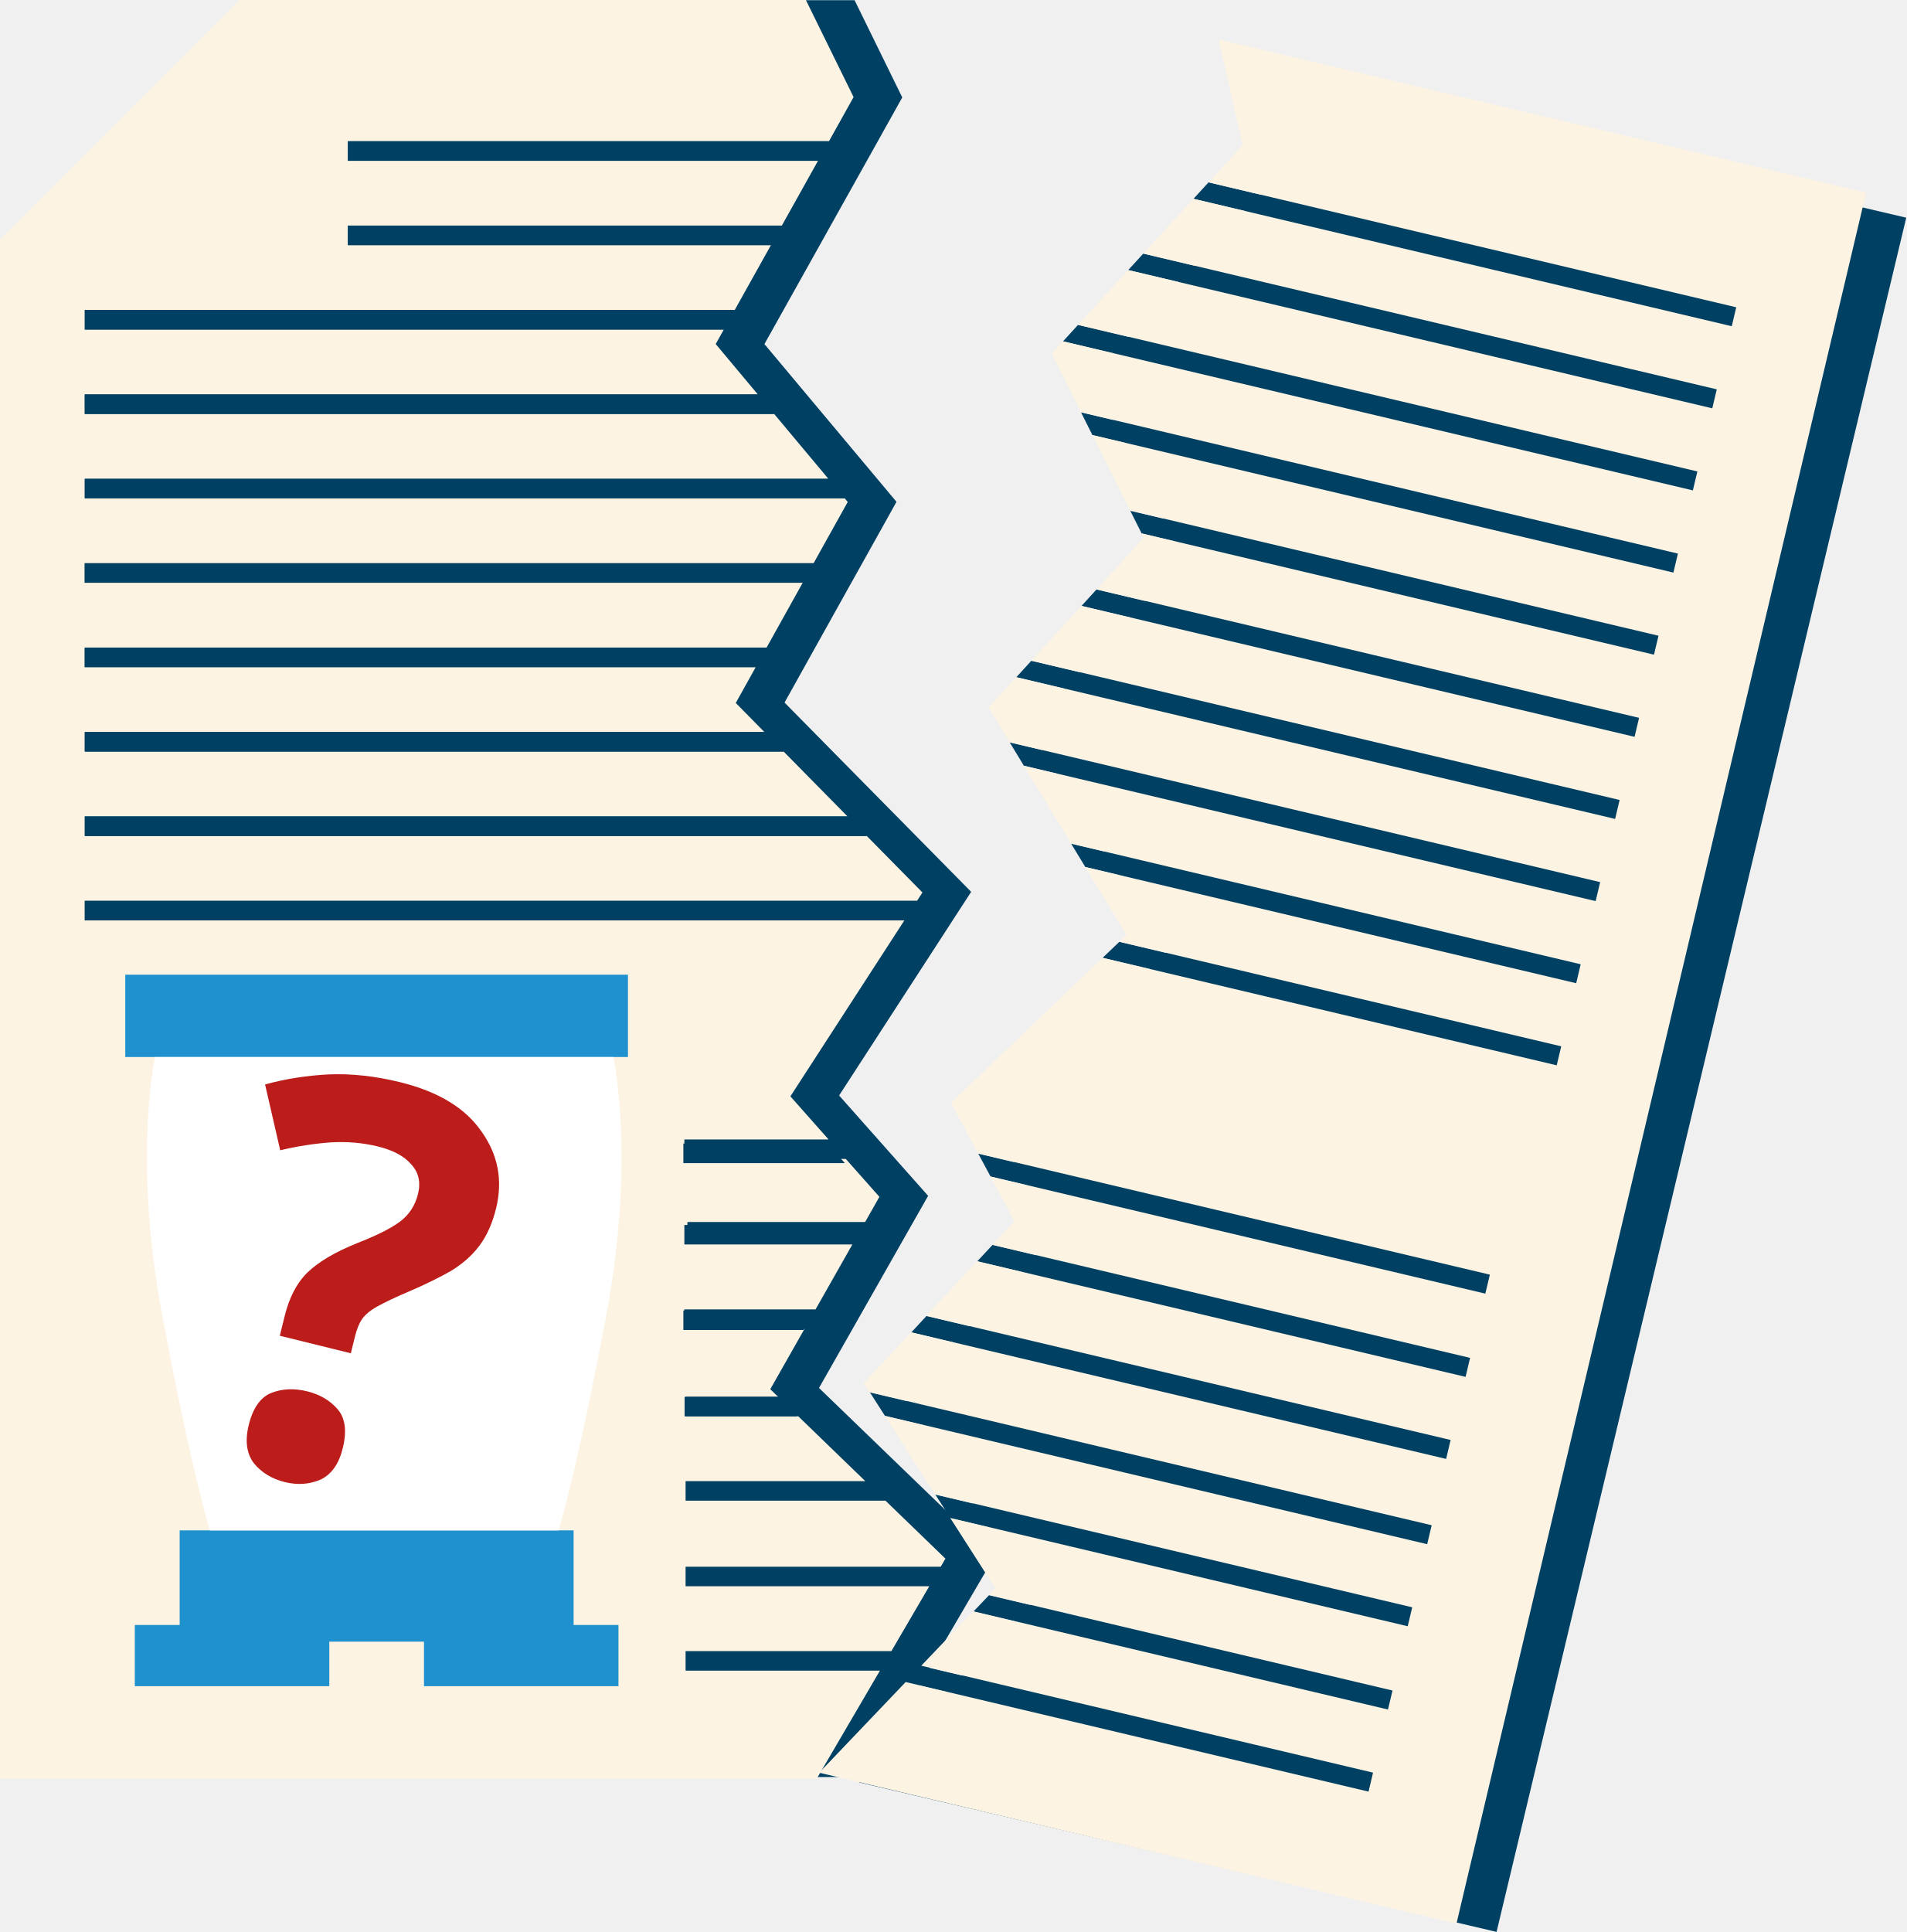
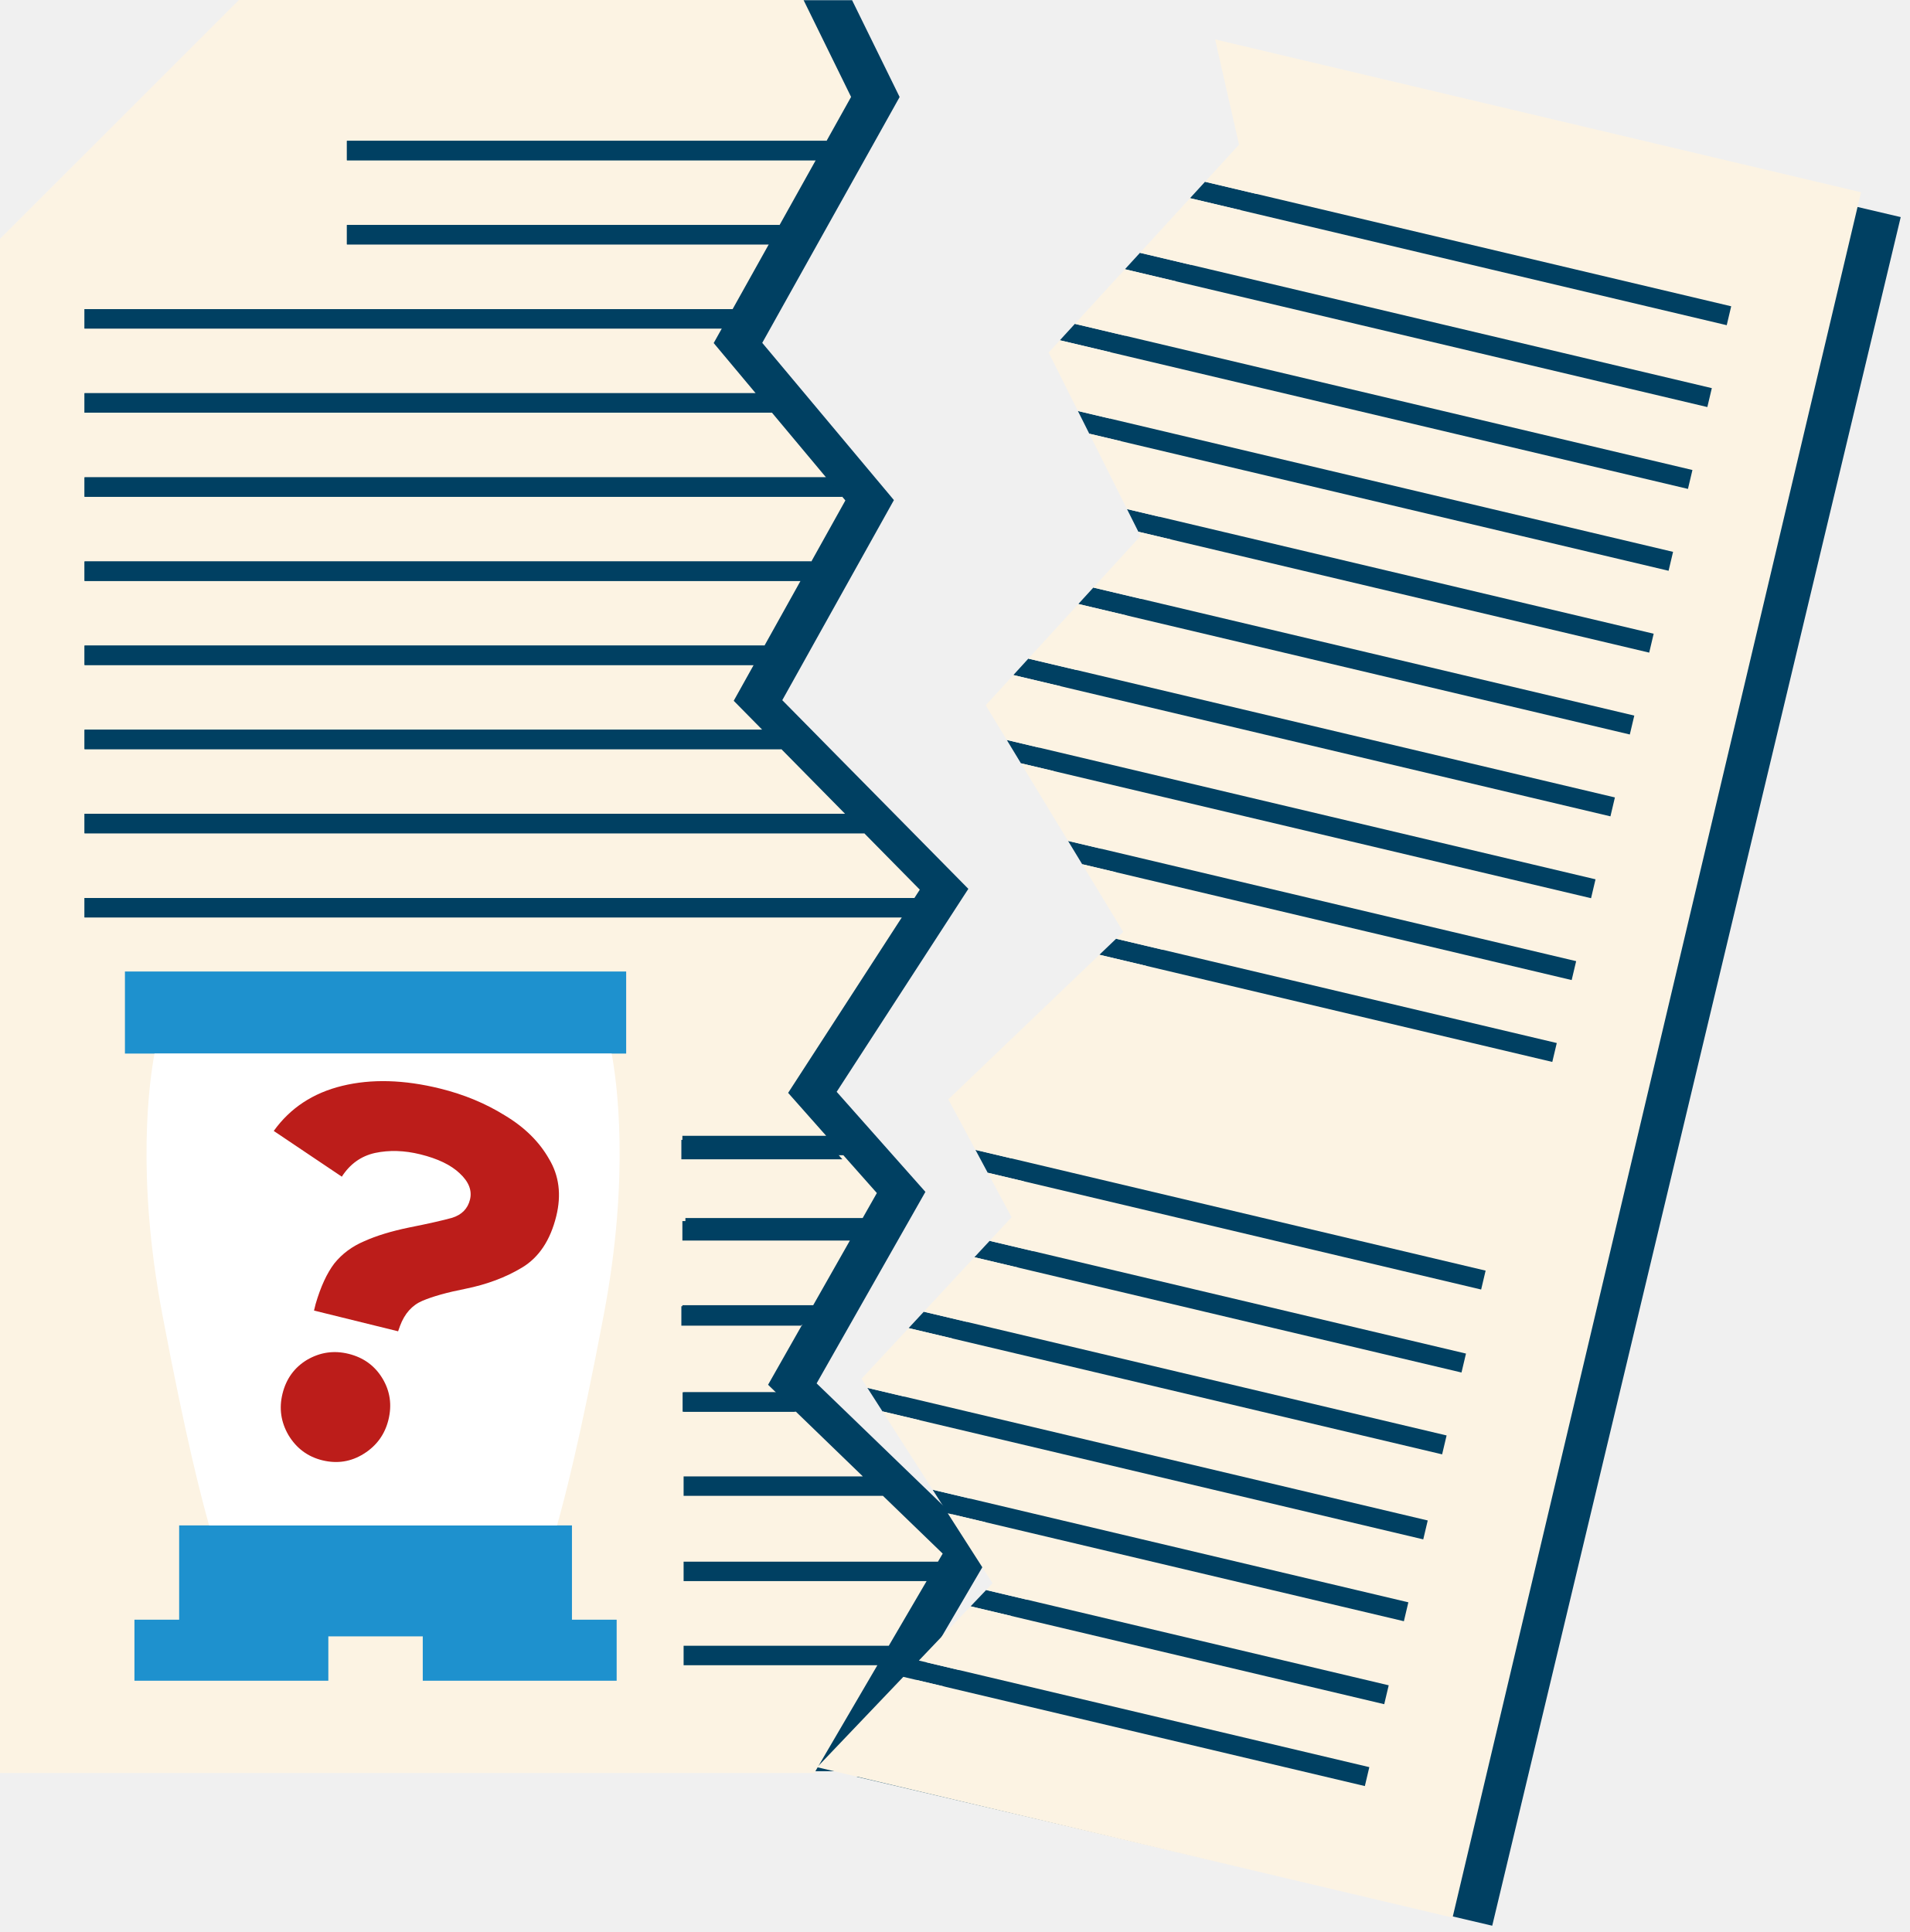
- <svg xmlns="http://www.w3.org/2000/svg" width="43.981mm" height="44.569mm" viewBox="0 0 43.981 44.569" version="1.1" id="svg1" xml:space="preserve">
-   <defs id="defs1">
-     <linearGradient id="swatch19" gradientTransform="scale(0.2645833)">
-       <stop style="stop-color:#2d2d2d;stop-opacity:1;" offset="0" id="stop19" />
-     </linearGradient>
-     <linearGradient id="swatch17" gradientTransform="scale(0.2645833)">
-       <stop style="stop-color:#003049;stop-opacity:1;" offset="0" id="stop17" />
-     </linearGradient>
-     <linearGradient id="swatch16">
-       <stop style="stop-color:#43aa8b;stop-opacity:1;" offset="0" id="stop16" />
-     </linearGradient>
-     <linearGradient id="swatch15">
-       <stop style="stop-color:#bc1c1a;stop-opacity:1;" offset="0" id="stop15" />
-     </linearGradient>
-     <linearGradient id="swatch14">
-       <stop style="stop-color:#1e91ce;stop-opacity:1;" offset="0" id="stop14" />
-     </linearGradient>
-     <linearGradient id="swatch13">
-       <stop style="stop-color:#fdbf4a;stop-opacity:1;" offset="0" id="stop13" />
-     </linearGradient>
+ <svg xmlns="http://www.w3.org/2000/svg" width="167" height="169" viewBox="0 0 167 169" fill="none">
+   <g clip-path="url(#clip0_64_2)">
+     <path d="M74.519 0.017H25.279H25.14L4.246 20.886V154.934H75.462L80.978 145.515L81.974 143.816L85.283 138.164L86.277 136.467L86.689 135.762L81.463 130.713L79.704 129.016L73.855 123.364L72.097 121.667L71.417 121.01L74.402 115.756L75.365 114.059L78.574 108.407L79.54 106.708L80.931 104.257L78.003 100.956L76.499 99.259L73.171 95.506L83.115 80.174L84.216 78.476L84.687 77.751L79.828 72.823L78.154 71.125L72.579 65.474L70.908 63.776L68.414 61.248L70.158 58.123L71.103 56.425L74.255 50.774L75.203 49.076L78.177 43.745L77.908 43.422L76.486 41.725L71.755 36.074L70.332 34.374L66.662 29.991L67.371 28.723L68.318 27.025L71.476 21.373L72.425 19.674L75.584 14.023L76.533 12.325L78.677 8.486L74.519 0.017Z" fill="#004062" />
+     <path d="M70.273 0H21.033H20.895L0 20.892V155.094H71.217L76.732 145.664H59.785V143.963H77.728L81.037 138.305H59.785V136.605H82.031L82.444 135.9L77.217 130.846H59.785V129.146H75.459L69.609 123.488H59.785V121.789H67.852L67.172 121.131L70.156 115.871H59.678V114.172H71.119L74.328 108.514H59.678V106.812H75.295L76.686 104.359L73.758 101.055H59.678V99.355H72.254L68.926 95.598L78.869 80.248H7.395V78.549H79.971L80.441 77.822L75.582 72.889H7.395V71.189H73.908L68.334 65.531H7.395V63.832H66.662L64.168 61.301L65.912 58.172H7.395V56.473H66.858L70.01 50.814H7.395V49.115H70.957L73.932 43.777L73.662 43.455H7.395V41.756H72.24L67.51 36.097H7.395V34.396H66.086L62.416 30.008L63.125 28.738H7.395V27.039H64.072L67.231 21.381H30.34V19.68H68.18L71.338 14.021H30.34V12.322H72.287L74.432 8.478L70.273 0ZM10.926 84.982H54.762V92.16H53.492C53.925 94.492 55.127 102.731 52.813 114.959C50.715 126.036 49.371 131.101 48.717 133.434H50.02V141.682H53.93V147.019H36.973V143.139H28.715V147.019H11.758V141.682H15.668V133.434H18.289C17.635 131.101 16.291 126.036 14.194 114.959C11.879 102.731 13.079 94.492 13.512 92.16H10.926V84.982Z" fill="#FCF3E3" />
+     <path d="M58.05 82.413H7.036C6.409 82.413 5.902 82.921 5.902 83.547V150.139C5.902 150.765 6.409 151.272 7.036 151.272H58.05C58.676 151.272 59.184 150.765 59.184 150.139V83.547C59.184 82.921 58.676 82.413 58.05 82.413Z" fill="#FCF3E3" />
+     <path d="M15.668 133.434V141.682H11.758V147.02H28.715V143.139H36.973V147.02H53.93V141.682H50.02V133.434H48.717H18.289H15.668Z" fill="#1E91CE" />
+     <path d="M10.926 84.982V92.16H13.512H53.492H54.762V84.982H10.926Z" fill="#1E91CE" />
+     <path d="M53.492 92.16H13.512C13.079 94.492 11.878 102.731 14.193 114.959C16.29 126.036 17.635 131.101 18.289 133.434H48.717C49.371 131.101 50.715 126.036 52.813 114.959C55.127 102.731 53.925 94.492 53.492 92.16Z" fill="white" />
+     <path d="M27.462 114.64L27.603 114.067C28.044 112.554 28.589 111.372 29.238 110.519C29.92 109.673 30.789 109.026 31.845 108.578C32.909 108.097 34.224 107.695 35.79 107.372C37.459 107.041 38.711 106.758 39.545 106.525C40.387 106.26 40.907 105.729 41.103 104.934C41.299 104.138 40.998 103.371 40.201 102.634C39.435 101.905 38.288 101.352 36.76 100.975C35.359 100.629 34.035 100.59 32.787 100.856C31.571 101.13 30.607 101.821 29.894 102.929L23.941 98.928C25.382 96.919 27.378 95.604 29.929 94.984C32.48 94.363 35.331 94.442 38.483 95.219C40.584 95.737 42.484 96.527 44.181 97.587C45.886 98.615 47.163 99.876 48.011 101.368C48.898 102.837 49.11 104.51 48.647 106.389C48.129 108.49 47.136 109.985 45.667 110.872C44.238 111.735 42.582 112.357 40.698 112.737C39.1 113.052 37.849 113.402 36.944 113.787C36.038 114.171 35.384 114.905 34.982 115.988L34.817 116.454L27.462 114.64ZM28.184 127.737C26.91 127.422 25.926 126.69 25.23 125.539C24.566 124.396 24.392 123.187 24.706 121.914C25.027 120.609 25.744 119.62 26.855 118.949C27.999 118.285 29.207 118.11 30.48 118.424C31.786 118.746 32.774 119.463 33.446 120.574C34.117 121.685 34.292 122.894 33.97 124.199C33.656 125.472 32.94 126.461 31.82 127.164C30.701 127.868 29.489 128.058 28.184 127.737Z" fill="#BC1D1A" />
+     <path d="M67.763 121.789H59.697V123.488H69.521L67.763 121.789Z" fill="#004062" />
+     <path d="M71.031 114.26H59.589V115.959H70.068L71.031 114.26Z" fill="#004062" />
+     <path d="M75.561 106.547H59.943V108.248H74.594L75.561 106.547Z" fill="#004062" />
+     <path d="M72.165 99.71H59.589V101.409H73.669L72.165 99.71Z" fill="#004062" />
+     <path d="M79.971 78.549H7.395V80.248H78.869L79.971 78.549Z" fill="#004062" />
+     <path d="M73.908 71.189H7.395V72.889H75.582L73.908 71.189Z" fill="#004062" />
+     <path d="M66.662 63.832H7.395V65.531H68.334L66.662 63.832Z" fill="#004062" />
+     <path d="M66.858 56.473H7.395V58.172H65.912L66.858 56.473Z" fill="#004062" />
+     <path d="M70.957 49.115H7.395V50.815H70.01L70.957 49.115Z" fill="#004062" />
+     <path d="M72.24 41.756H7.395V43.455H73.662L72.24 41.756Z" fill="#004062" />
+     <path d="M66.086 34.397H7.395V36.097H67.51L66.086 34.397Z" fill="#004062" />
+     <path d="M64.072 27.039H7.395V28.738H63.125L64.072 27.039Z" fill="#004062" />
+     <path d="M68.18 19.68H30.34V21.381H67.231L68.18 19.68Z" fill="#004062" />
+     <path d="M72.287 12.322H30.34V14.021H71.338L72.287 12.322Z" fill="#004062" />
+     <path d="M109.738 5.749L111.832 14.868L108.859 18.083L107.544 19.503L103.168 24.236L101.852 25.659L97.475 30.391L96.162 31.812L95.18 32.874L97.74 37.94L98.734 39.904L102.034 46.436L103.026 48.398L103.214 48.77L99.09 53.235L97.777 54.657L93.406 59.391L92.094 60.812L89.677 63.43L91.521 66.438L92.756 68.457L96.877 75.181L98.115 77.2L101.707 83.063L101.082 83.656L99.618 85.042L86.407 97.566L88.78 101.946L89.852 103.927L91.939 107.78L90.021 109.826L88.689 111.245L84.262 115.966L82.934 117.384L78.818 121.772L79.328 122.561L80.647 124.6L85.036 131.386L86.356 133.425L90.277 139.488L89.714 140.074L88.355 141.484L83.832 146.182L82.471 147.594L74.932 155.424L130.503 168.45L166.228 18.99L109.738 5.749Z" fill="#004062" />
+     <path d="M80.361 145.254L79 146.68L119.363 156.235L119.755 154.579L80.361 145.254Z" fill="#004062" />
+     <path d="M86.243 139.086L84.884 140.511L121.059 149.073L121.45 147.42L86.243 139.086Z" fill="#004062" />
+     <path d="M81.566 130.314L82.885 132.372L122.777 141.815L123.168 140.161L81.566 130.314Z" fill="#004062" />
+     <path d="M75.858 121.402L77.177 123.46L124.471 134.655L124.863 133.002L75.858 121.402Z" fill="#004062" />
+     <path d="M80.792 114.742L79.464 116.174L126.122 127.218L126.513 125.565L80.792 114.742Z" fill="#004062" />
+     <path d="M86.55 108.542L85.218 109.975L127.816 120.058L128.208 118.403L86.55 108.542Z" fill="#004062" />
+     <path d="M85.309 100.585L86.381 102.585L129.534 112.8L129.926 111.147L85.309 100.585Z" fill="#004062" />
+     <path d="M97.611 82.116L96.147 83.516L135.756 92.891L136.147 91.238L97.611 82.116Z" fill="#004062" />
+     <path d="M93.406 73.558L94.644 75.597L137.451 85.73L137.843 84.076L93.406 73.558Z" fill="#004062" />
+     <path d="M88.05 64.729L89.286 66.768L139.146 78.57L139.537 76.917L88.05 64.729Z" fill="#004062" />
+     <path d="M89.935 57.613L88.624 59.049L140.841 71.409L141.233 69.755L89.935 57.613Z" fill="#004062" />
+     <path d="M95.619 51.398L94.306 52.833L142.536 64.249L142.927 62.595L95.619 51.398Z" fill="#004062" />
+     <path d="M98.563 44.532L99.555 46.513L144.231 57.088L144.622 55.434L98.563 44.532Z" fill="#004062" />
+     <path d="M94.269 35.953L95.263 37.936L145.926 49.928L146.318 48.273L94.269 35.953Z" fill="#004062" />
+     <path d="M94.005 28.329L92.691 29.764L147.621 42.767L148.012 41.113L94.005 28.329Z" fill="#004062" />
+     <path d="M99.697 22.114L98.381 23.551L149.315 35.607L149.707 33.952L99.697 22.114Z" fill="#004062" />
+     <path d="M105.388 15.9L104.073 17.335L151.011 28.446L151.402 26.792L105.388 15.9Z" fill="#004062" />
+     <path d="M106.267 3.446L108.361 12.654L105.389 15.9L151.402 26.792L151.011 28.446L104.073 17.335L99.697 22.114L149.708 33.952L149.316 35.607L98.381 23.551L94.005 28.329L148.012 41.113L147.621 42.767L92.692 29.765L91.709 30.837L94.27 35.953L146.318 48.273L145.926 49.928L95.263 37.936L98.563 44.532L144.622 55.434L144.231 57.088L99.555 46.513L99.743 46.888L95.619 51.398L142.927 62.596L142.536 64.249L94.306 52.833L89.935 57.613L141.232 69.755L140.841 71.409L88.624 59.049L86.206 61.692L88.05 64.729L139.537 76.917L139.146 78.57L89.285 66.768L93.406 73.558L137.843 84.076L137.451 85.73L94.644 75.597L98.236 81.517L97.611 82.116L136.148 91.238L135.756 92.891L96.147 83.516L82.936 96.162L85.309 100.586L129.925 111.147L129.534 112.8L86.381 102.585L88.469 106.476L86.55 108.543L128.208 118.403L127.816 120.059L85.218 109.975L80.792 114.742L126.513 125.565L126.121 127.218L79.463 116.174L75.348 120.605L75.858 121.402L124.863 133.002L124.471 134.655L77.177 123.46L81.566 130.314L123.168 140.161L122.777 141.815L82.885 132.372L86.806 138.495L86.243 139.086L121.45 147.42L121.058 149.073L84.884 140.511L80.361 145.255L119.755 154.579L119.363 156.235L79 146.681L71.461 154.586L127.033 167.74L162.757 16.817L106.267 3.446Z" fill="#FCF3E3" />
+   </g>
+   <defs>
+     <clipPath id="clip0_64_2">
+       <rect width="166.228" height="168.45" fill="white" />
+     </clipPath>
  </defs>
-   <g id="layer1" transform="translate(-686.1781,-469.3534)">
-     <g id="g200">
-       <path d="m 705.895,469.358 h -13.028 l 0.085,5.53 v 0 l -0.085,-5.53 h -0.037 l -5.528,5.522 v 35.467 h 18.843 l 1.459,-2.492 0.264,-0.45 0.875,-1.495 0.263,-0.449 0.109,-0.186 -1.383,-1.336 -0.465,-0.449 -1.548,-1.495 -0.465,-0.449 -0.18,-0.174 0.79,-1.39 0.255,-0.449 0.849,-1.495 0.256,-0.45 0.368,-0.648 -0.775,-0.873 -0.398,-0.449 -0.881,-0.993 2.631,-4.057 0.291,-0.449 0.125,-0.192 -1.286,-1.304 -0.443,-0.449 -1.475,-1.495 -0.442,-0.449 -0.66,-0.669 0.461,-0.827 0.25,-0.449 0.834,-1.495 0.251,-0.449 0.787,-1.411 -0.071,-0.085 -0.376,-0.449 -1.252,-1.495 -0.377,-0.45 -0.971,-1.16 0.188,-0.336 0.251,-0.449 0.836,-1.495 0.251,-0.45 0.836,-1.495 0.251,-0.449 0.567,-1.016 z" style="fill:#004062;fill-opacity:1;stroke-width:0.551" id="path148-0" />
-       <path d="m 704.771,469.353 h -13.028 l 0.085,5.537 v 0 l -0.085,-5.537 h -0.037 l -5.528,5.528 v 35.507 h 18.843 l 1.459,-2.495 h -4.484 v -0.45 h 4.748 l 0.875,-1.497 h -5.623 v -0.45 h 5.886 l 0.109,-0.187 -1.383,-1.337 h -4.612 v -0.45 h 4.147 l -1.548,-1.497 h -2.599 v -0.45 h 2.134 l -0.18,-0.174 0.79,-1.392 h -2.772 v -0.45 h 3.027 l 0.849,-1.497 h -3.876 v -0.45 h 4.132 l 0.368,-0.649 -0.775,-0.874 h -3.725 v -0.45 h 3.327 l -0.881,-0.994 2.631,-4.061 h -18.911 v -0.45 h 19.202 l 0.125,-0.192 -1.286,-1.305 h -18.041 v -0.45 h 17.598 l -1.475,-1.497 h -16.124 v -0.45 h 15.681 l -0.66,-0.67 0.461,-0.828 h -15.483 v -0.45 h 15.733 l 0.834,-1.497 h -16.567 v -0.45 h 16.818 l 0.787,-1.412 -0.071,-0.085 h -17.533 v -0.45 h 17.157 l -1.252,-1.497 h -15.905 v -0.45 h 15.529 l -0.971,-1.161 0.188,-0.336 h -14.745 v -0.45 h 14.996 l 0.836,-1.497 h -9.761 v -0.45 h 10.012 l 0.836,-1.497 h -10.847 v -0.45 h 11.099 l 0.567,-1.017 z m -15.702,22.485 h 11.598 v 1.899 h -0.336 c 0.115,0.617 0.433,2.797 -0.18,6.032 -0.555,2.931 -0.911,4.271 -1.084,4.888 h 0.345 v 2.182 h 1.035 v 1.412 h -4.487 v -1.027 h -2.185 v 1.027 h -4.487 v -1.412 h 1.035 v -2.182 h 0.693 c -0.173,-0.617 -0.529,-1.957 -1.084,-4.888 -0.613,-3.235 -0.295,-5.415 -0.18,-6.032 h -0.684 z" style="fill:#fcf3e3;stroke-width:0.552" id="path148" />
-       <rect style="fill:#fcf3e3;fill-opacity:1;stroke:none;stroke-width:0.552;stroke-dasharray:none;stroke-opacity:1" id="rect199" width="14.098" height="18.219" x="687.74" y="491.159" ry="0.3" />
-       <g id="g199" transform="translate(-1.258475,1.258475)">
-         <path id="path191" style="fill:#1e91ce;stroke-width:1.172" d="m 691.582,503.399 v 2.182 h -1.035 v 1.412 h 4.487 v -1.027 h 2.185 v 1.027 h 4.487 v -1.412 h -1.035 v -2.182 h -0.345 -8.051 z" />
-         <path id="path185" style="fill:#1e91ce;stroke-width:0.666" d="m 690.327,490.58 v 1.899 h 0.684 10.578 0.336 v -1.899 z" />
-         <path d="m 701.59,492.479 h -10.578 c -0.115,0.617 -0.432,2.797 0.18,6.032 0.555,2.931 0.911,4.271 1.084,4.888 h 8.051 c 0.173,-0.617 0.529,-1.957 1.084,-4.888 0.613,-3.235 0.294,-5.415 0.18,-6.032 z" style="fill:#ffffff;stroke-width:0.262" id="path184" />
-         <text xml:space="preserve" style="font-style:normal;font-variant:normal;font-weight:normal;font-stretch:normal;font-size:13.014px;font-family:'Atkinson Hyperlegible';-inkscape-font-specification:'Atkinson Hyperlegible';letter-spacing:-0.976px;word-spacing:9.761px;fill:#bc1d1a;fill-opacity:1;stroke:none;stroke-width:4.304;stroke-dasharray:none;stroke-opacity:1" x="791.422" y="321.317" id="text9-1-6-1-2-7-6-8" transform="rotate(13.85439)">
-           <tspan id="tspan9-52-0-7-8-65-5-25" style="font-style:normal;font-variant:normal;font-weight:bold;font-stretch:normal;font-family:'Atkinson Hyperlegible';-inkscape-font-specification:'Atkinson Hyperlegible Bold';fill:#bc1d1a;fill-opacity:1;stroke-width:4.304" x="791.422" y="321.317">?</tspan>
-         </text>
-       </g>
-       <path d="m 704.107,501.577 h -2.134 v 0.45 h 2.599 z" style="fill:#004062;stroke-width:1.449" id="path176" />
-       <path d="m 704.972,499.585 h -3.027 v 0.45 h 2.772 z" style="fill:#004062;stroke-width:1.449" id="path174" />
-       <path d="m 706.17,497.544 h -4.132 v 0.45 h 3.876 z" style="fill:#004062;stroke-width:1.449" id="path172" />
-       <path d="m 705.272,495.735 h -3.327 v 0.45 h 3.725 z" style="fill:#004062;stroke-width:1.449" id="path170" />
-       <path d="m 707.337,490.136 h -19.202 v 0.45 h 18.911 z" style="fill:#004062;stroke-width:2.008" id="path168" />
-       <path d="m 705.733,488.189 h -17.598 v 0.45 h 18.041 z" style="fill:#004062;stroke-width:2.008" id="path166" />
-       <path d="m 703.816,486.242 h -15.681 v 0.45 h 16.124 z" style="fill:#004062;stroke-width:2.008" id="path164" />
-       <path d="m 703.867,484.295 h -15.733 v 0.45 h 15.483 z" style="fill:#004062;stroke-width:2.008" id="path162" />
-       <path d="m 704.952,482.348 h -16.818 v 0.45 h 16.567 z" style="fill:#004062;stroke-width:2.008" id="path160" />
-       <path d="m 705.292,480.401 h -17.157 v 0.45 h 17.533 z" style="fill:#004062;stroke-width:2.008" id="path158" />
-       <path d="m 703.663,478.454 h -15.529 v 0.45 h 15.905 z" style="fill:#004062;stroke-width:2.008" id="path156" />
-       <path d="m 703.131,476.507 h -14.996 v 0.45 h 14.745 z" style="fill:#004062;stroke-width:2.008" id="path154" />
-       <path d="m 704.217,474.56 h -10.012 v 0.45 h 9.761 z" style="fill:#004062;stroke-width:1.791" id="path152" />
-       <path d="m 705.304,472.614 h -11.099 v 0.45 h 10.847 z" style="fill:#004062;stroke-width:1.791" id="path150" />
-       <path d="m 715.213,470.874 0.554,2.413 -0.786,0.851 -0.348,0.376 -1.158,1.252 -0.348,0.376 -1.158,1.252 -0.347,0.376 -0.26,0.281 0.677,1.34 0.263,0.52 0.873,1.728 0.263,0.519 0.05,0.098 -1.091,1.181 -0.347,0.376 -1.156,1.252 -0.347,0.376 -0.64,0.693 0.488,0.796 0.327,0.534 1.09,1.779 0.327,0.534 0.95,1.551 -0.165,0.157 -0.387,0.367 -3.496,3.314 0.628,1.159 0.284,0.524 0.552,1.019 -0.508,0.542 -0.353,0.375 -1.171,1.249 -0.351,0.375 -1.089,1.161 0.135,0.209 0.349,0.539 1.161,1.796 0.349,0.539 1.038,1.604 -0.149,0.155 -0.36,0.373 -1.197,1.243 -0.36,0.374 -1.995,2.071 14.703,3.447 9.452,-39.545 z" style="fill:#004062;fill-opacity:1;stroke-width:0.549" id="path147-4" />
-       <path d="m 707.44,507.785 -0.36,0.377 10.679,2.528 0.104,-0.438 z" style="fill:#004062;stroke-width:1.449" id="path181" />
-       <path d="m 708.997,506.153 -0.36,0.377 9.571,2.266 0.104,-0.438 z" style="fill:#004062;stroke-width:1.449" id="path179" />
-       <path d="m 707.759,503.832 0.349,0.545 10.555,2.498 0.104,-0.437 z" style="fill:#004062;stroke-width:1.449" id="path177" />
-       <path d="m 706.249,501.474 0.349,0.545 12.513,2.962 0.104,-0.437 z" style="fill:#004062;stroke-width:1.449" id="path175" />
-       <path d="m 707.554,499.712 -0.351,0.379 12.345,2.922 0.104,-0.437 z" style="fill:#004062;stroke-width:1.449" id="path173" />
-       <path d="m 709.078,498.072 -0.353,0.379 11.271,2.668 0.104,-0.438 z" style="fill:#004062;stroke-width:1.449" id="path171" />
-       <path d="m 708.749,495.967 0.284,0.529 11.418,2.703 0.104,-0.438 z" style="fill:#004062;stroke-width:1.449" id="path169" />
-       <path d="m 712.004,491.08 -0.387,0.37 10.48,2.481 0.104,-0.438 z" style="fill:#004062;stroke-width:2.008" id="path167" />
-       <path d="m 710.892,488.816 0.327,0.539 11.326,2.681 0.104,-0.437 z" style="fill:#004062;stroke-width:2.008" id="path165" />
-       <path d="m 709.475,486.48 0.327,0.539 13.192,3.123 0.104,-0.438 z" style="fill:#004062;stroke-width:2.008" id="path163" />
-       <path d="m 709.973,484.597 -0.347,0.38 13.816,3.27 0.104,-0.437 z" style="fill:#004062;stroke-width:2.008" id="path161" />
-       <path d="m 711.477,482.952 -0.347,0.38 12.761,3.021 0.104,-0.438 z" style="fill:#004062;stroke-width:2.008" id="path159" />
-       <path d="m 712.256,481.136 0.263,0.524 11.82,2.798 0.104,-0.437 z" style="fill:#004062;stroke-width:2.008" id="path157" />
-       <path d="m 711.12,478.866 0.263,0.525 13.404,3.173 0.104,-0.438 z" style="fill:#004062;stroke-width:2.008" id="path155" />
-       <path d="m 711.05,476.849 -0.347,0.38 14.533,3.44 0.104,-0.437 z" style="fill:#004062;stroke-width:2.008" id="path153" />
-       <path d="m 712.556,475.204 -0.348,0.38 13.476,3.19 0.104,-0.438 z" style="fill:#004062;stroke-width:1.791" id="path151" />
-       <path d="m 714.062,473.56 -0.348,0.38 12.419,2.94 0.104,-0.437 z" style="fill:#004062;stroke-width:1.791" id="path149" />
-       <path d="m 714.295,470.265 0.554,2.436 -0.786,0.859 12.174,2.882 -0.104,0.437 -12.419,-2.94 -1.158,1.264 13.232,3.132 -0.104,0.438 -13.476,-3.19 -1.158,1.264 14.29,3.382 -0.104,0.437 -14.533,-3.44 -0.26,0.284 0.677,1.354 13.771,3.26 -0.104,0.438 -13.404,-3.173 0.873,1.745 12.187,2.885 -0.104,0.437 -11.82,-2.798 0.05,0.099 -1.091,1.193 12.517,2.963 -0.104,0.438 -12.761,-3.021 -1.156,1.265 13.572,3.213 -0.104,0.437 -13.816,-3.27 -0.64,0.699 0.488,0.804 13.623,3.225 -0.104,0.438 -13.192,-3.123 1.09,1.797 11.757,2.783 -0.104,0.437 -11.326,-2.681 0.95,1.566 -0.165,0.158 10.196,2.413 -0.104,0.438 -10.48,-2.481 -3.496,3.346 0.628,1.17 11.805,2.794 -0.104,0.438 -11.418,-2.703 0.552,1.029 -0.508,0.547 11.022,2.609 -0.104,0.438 -11.271,-2.668 -1.171,1.261 12.097,2.863 -0.104,0.437 -12.345,-2.922 -1.089,1.172 0.135,0.211 12.966,3.069 -0.104,0.437 -12.513,-2.962 1.161,1.813 11.007,2.605 -0.104,0.437 -10.555,-2.498 1.038,1.62 -0.149,0.156 9.315,2.205 -0.104,0.438 -9.571,-2.266 -1.197,1.255 10.423,2.467 -0.104,0.438 -10.679,-2.528 -1.995,2.092 14.703,3.48 9.452,-39.932 z" style="fill:#fcf3e3;stroke-width:0.552" id="path147" />
-       <path d="m 713.346,508.184 -4.74,-0.266 -0.025,0.449 4.477,0.251 z" style="fill:none;stroke:none;stroke-width:0.552" id="path182" />
-       <path d="m 714.591,506.304 -5.877,-0.33 -0.025,0.449 5.614,0.315 z" style="fill:none;stroke:none;stroke-width:0.552" id="path180" />
-       <path d="m 712.966,504.236 -4.141,-0.232 -0.025,0.449 4.605,0.258 z" style="fill:none;stroke:none;stroke-width:0.552" id="path178" />
-     </g>
-   </g>
</svg>
